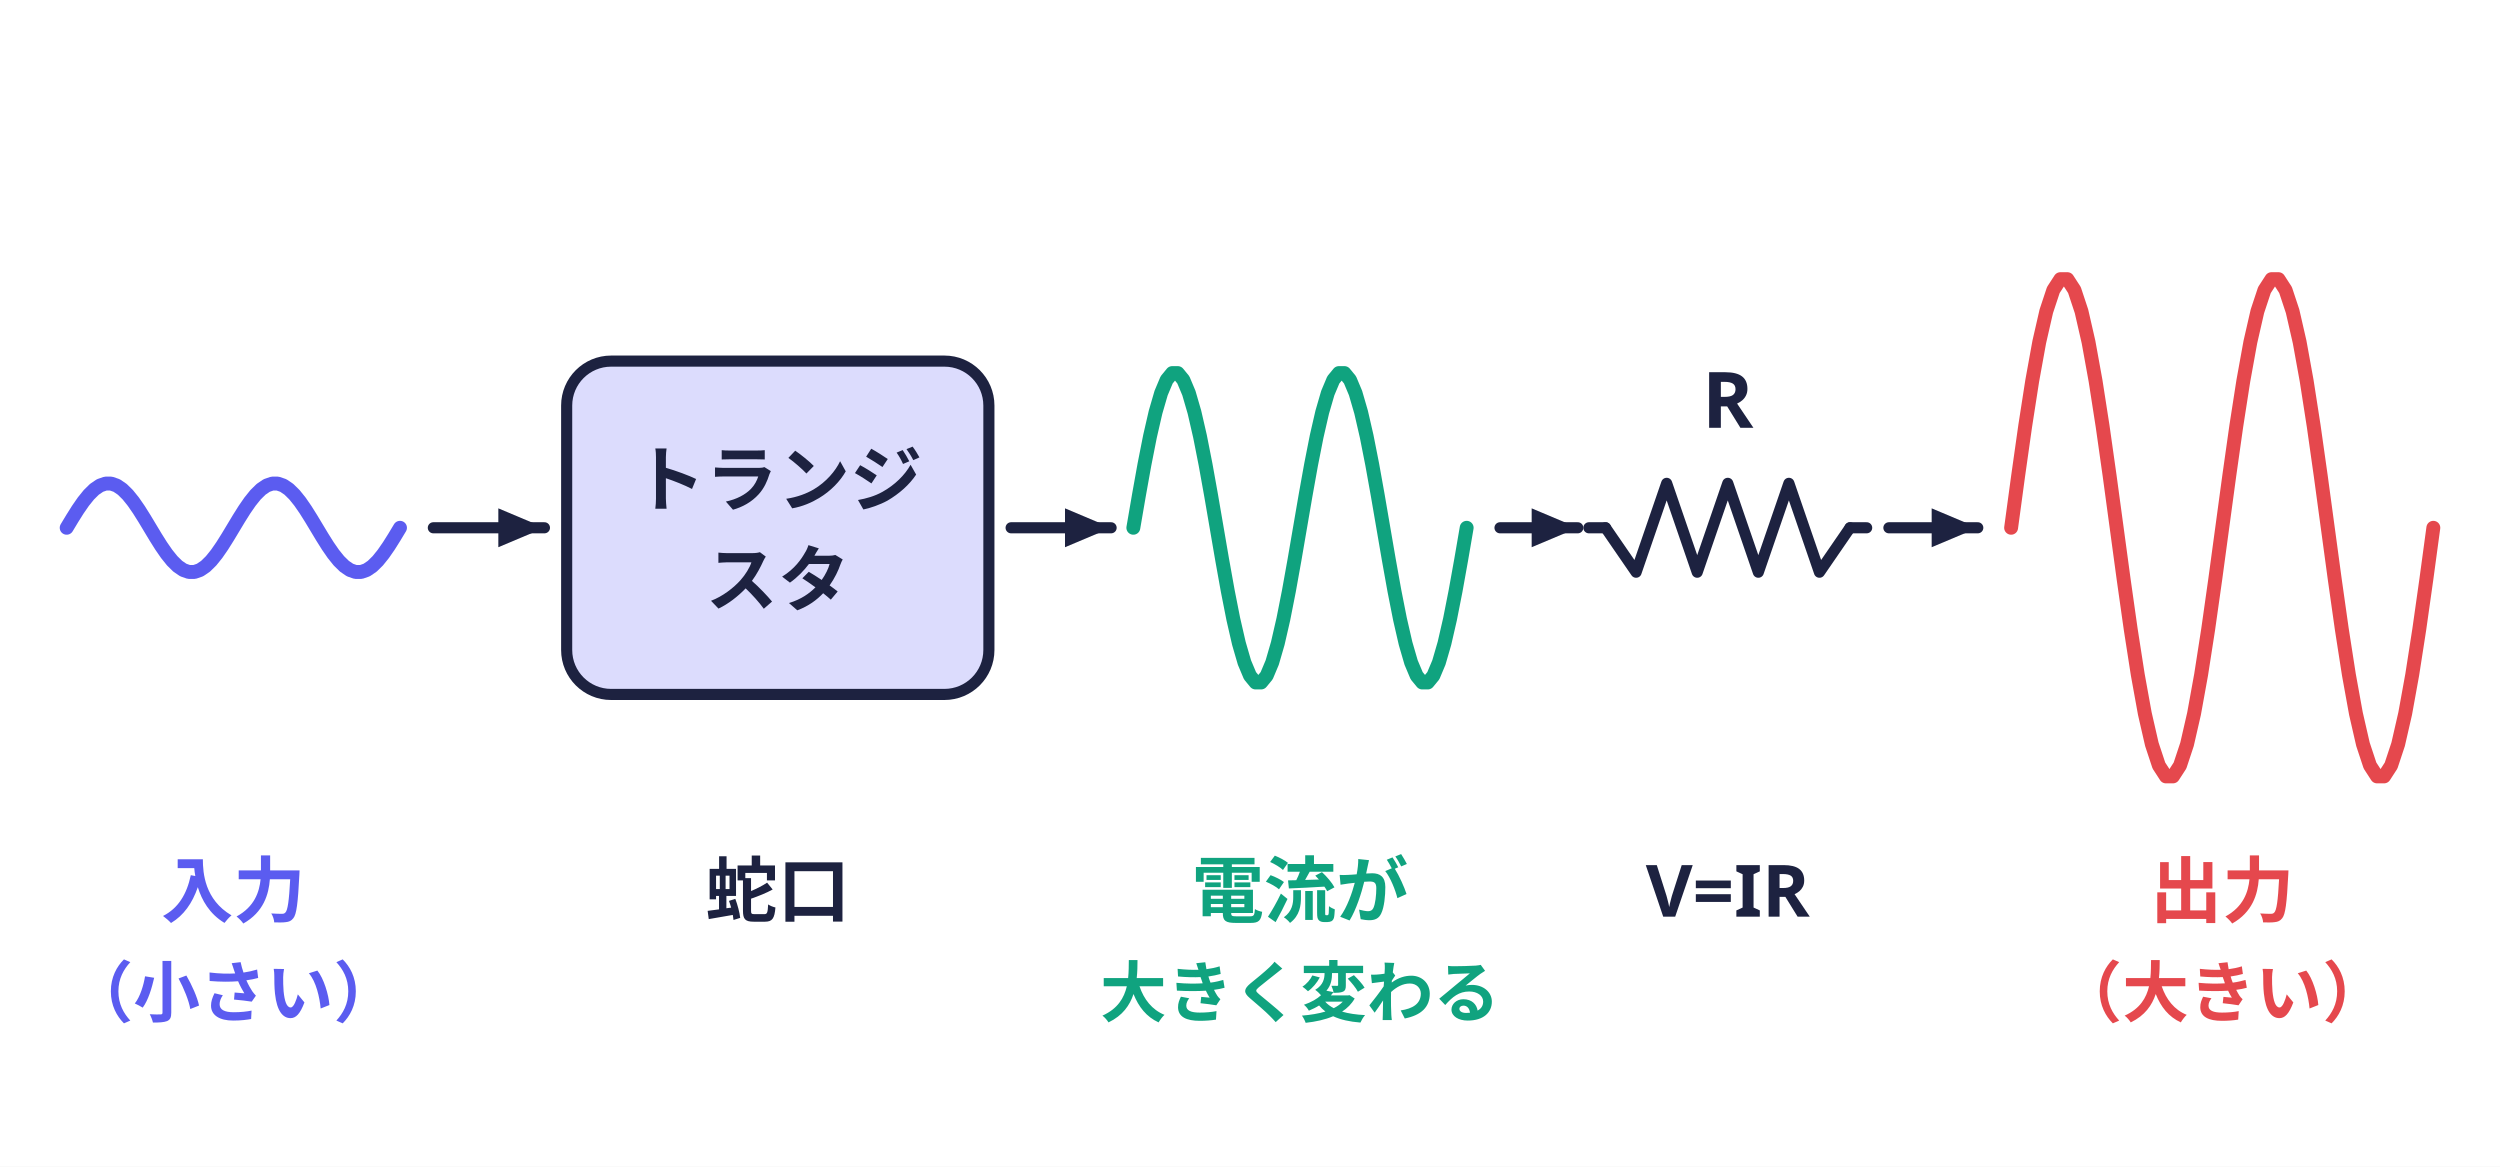
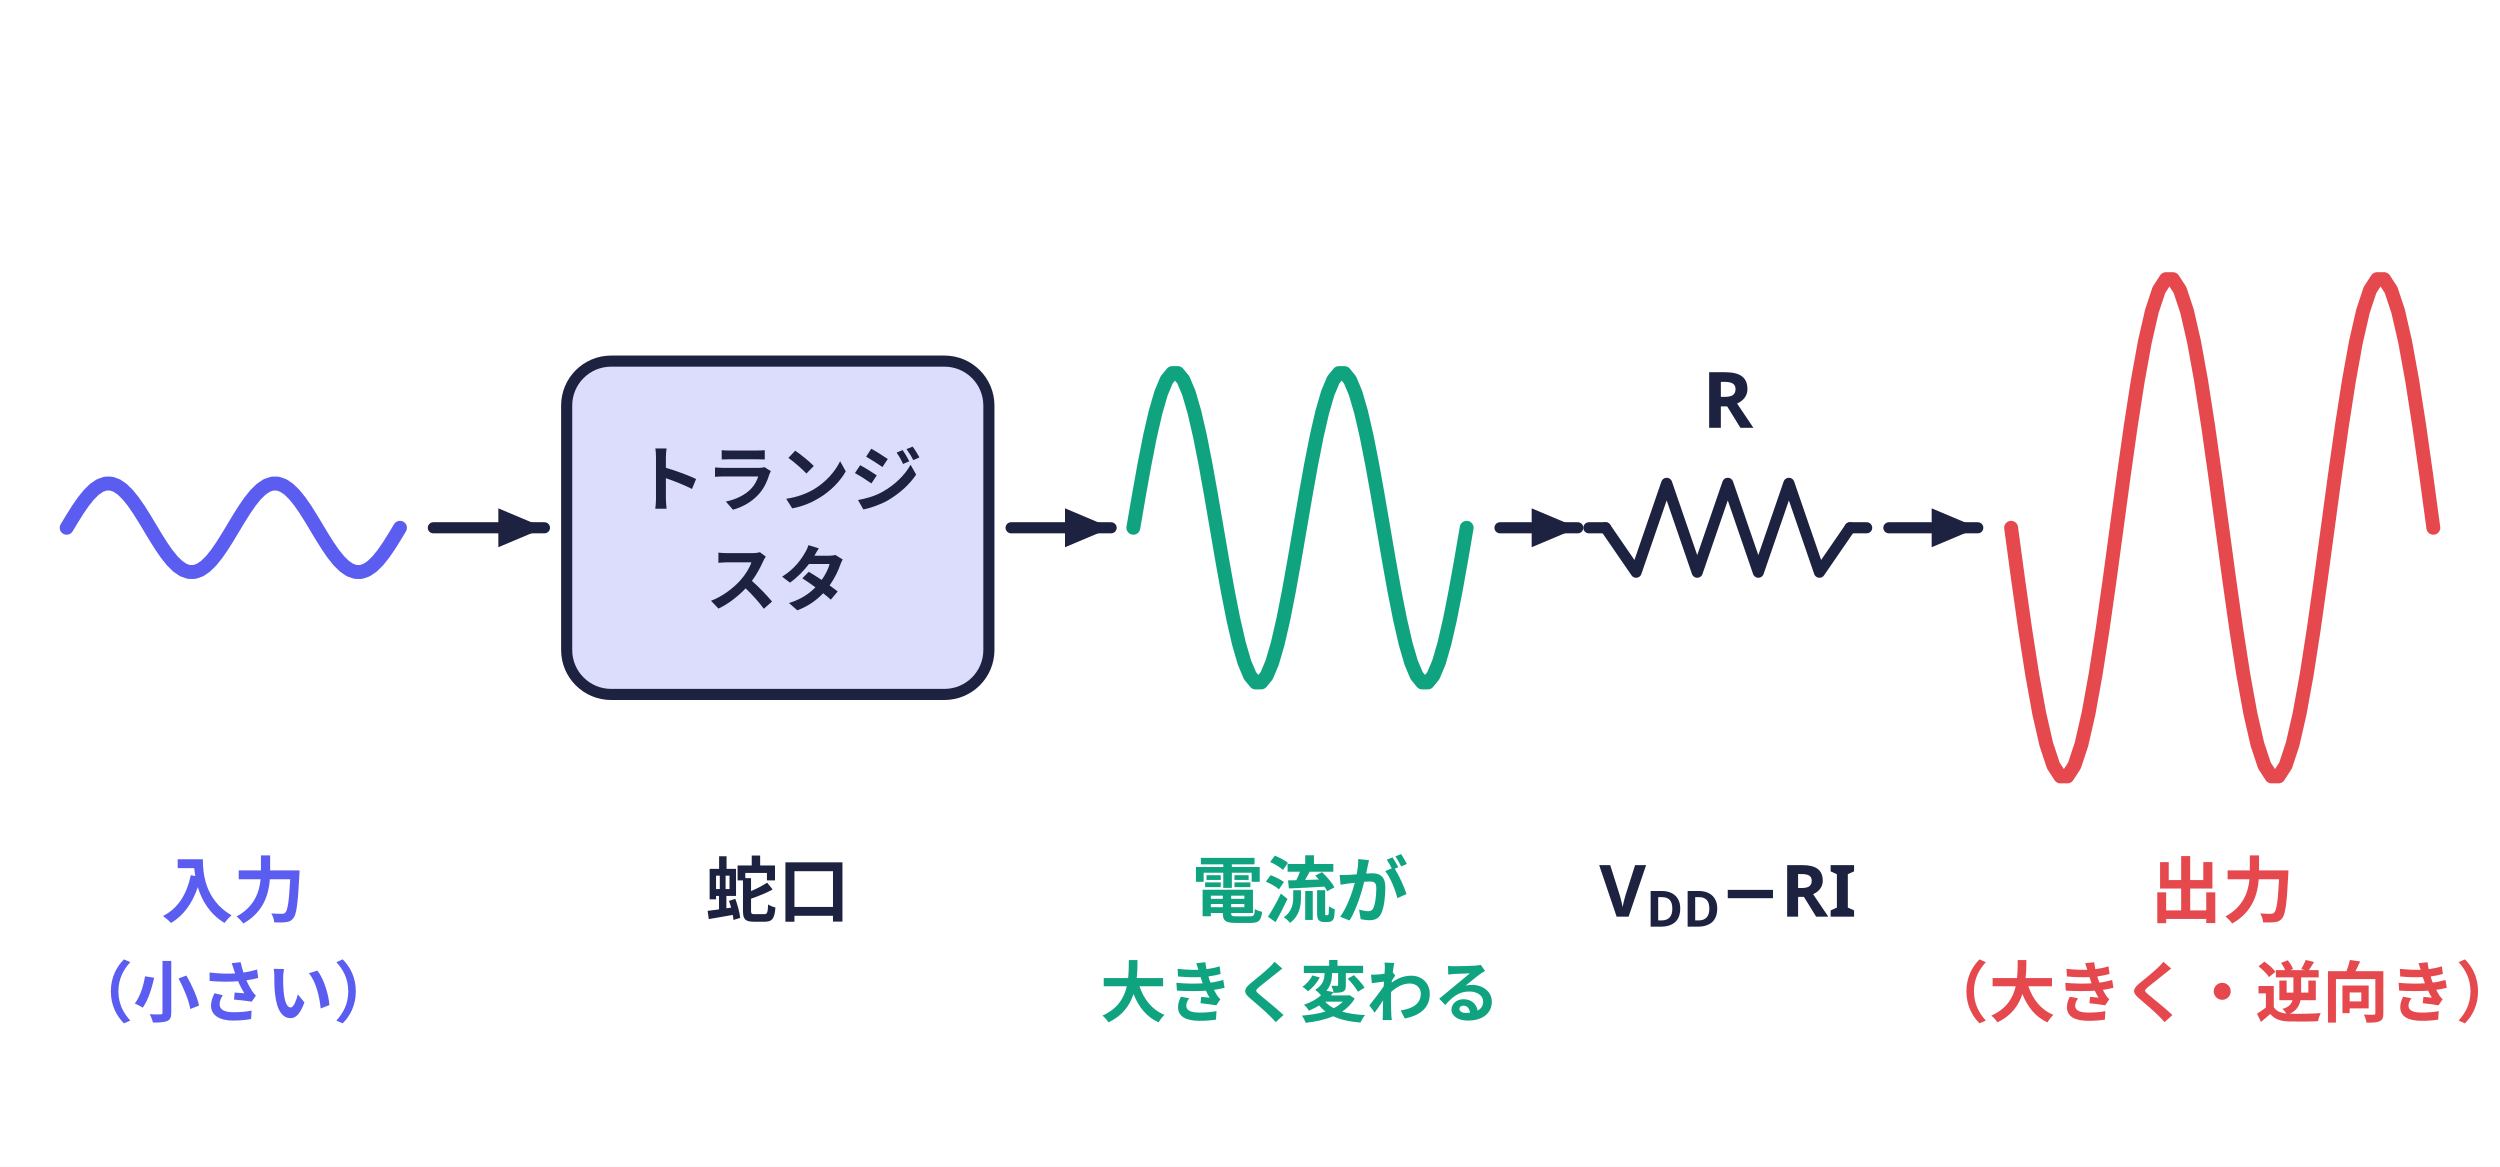
<svg xmlns="http://www.w3.org/2000/svg" viewBox="0 0 450 210" width="450" height="210">
  <rect width="450" height="210" fill="#fff" />
  <polyline points="12.0,95.0 13.0,93.337 14.0,91.746 15.0,90.298 16.0,89.055 17.0,88.072 18.0,87.392 19.0,87.044 20.0,87.044 21.0,87.392 22.0,88.072 23.0,89.055 24.0,90.298 25.0,91.746 26.0,93.337 27.0,95.0 28.0,96.663 29.0,98.254 30.0,99.702 31.0,100.945 32.0,101.928 33.0,102.608 34.0,102.956 35.0,102.956 36.0,102.608 37.0,101.928 38.0,100.945 39.0,99.702 40.0,98.254 41.0,96.663 42.0,95 43.0,93.337 44.0,91.746 45.0,90.298 46.0,89.055 47.0,88.072 48.0,87.392 49.0,87.044 50.0,87.044 51.0,87.392 52.0,88.072 53.0,89.055 54.0,90.298 55.0,91.746 56.0,93.337 57.0,95.0 58.0,96.663 59.0,98.254 60.0,99.702 61.0,100.945 62.0,101.928 63.0,102.608 64.0,102.956 65.0,102.956 66.0,102.608 67.0,101.928 68.0,100.945 69.0,99.702 70.0,98.254 71.0,96.663 72.0,95" fill="none" stroke="#5b5cf0" stroke-width="2.5" stroke-linejoin="round" stroke-linecap="round" />
  <polyline points="78,95 98,95" fill="none" stroke="#1d2240" stroke-width="2" stroke-linejoin="round" stroke-linecap="round" />
  <polygon points="98,95 89.7,98.5 89.7,91.5" fill="#1d2240" />
  <rect x="102" y="65" width="76" height="60" rx="8" fill="#dcdcfd" stroke="#1d2240" stroke-width="2" />
  <text x="140" y="91" text-anchor="middle" font-size="13" fill="#1d2240" font-weight="600" font-family="Hiragino Sans, Noto Sans JP, sans-serif">トランジ</text>
  <text x="140" y="109" text-anchor="middle" font-size="13" fill="#1d2240" font-weight="600" font-family="Hiragino Sans, Noto Sans JP, sans-serif">スタ</text>
  <polyline points="182,95 200,95" fill="none" stroke="#1d2240" stroke-width="2" stroke-linejoin="round" stroke-linecap="round" />
  <polygon points="200,95 191.7,98.5 191.7,91.5" fill="#1d2240" />
  <polyline points="204.0,95.0 205.0,89.178 206.0,83.611 207.0,78.542 208.0,74.192 209.0,70.751 210.0,68.37 211.0,67.153 212.0,67.153 213.0,68.37 214.0,70.751 215.0,74.192 216.0,78.542 217.0,83.611 218.0,89.178 219.0,95 220.0,100.822 221.0,106.389 222.0,111.458 223.0,115.808 224.0,119.249 225.0,121.63 226.0,122.847 227.0,122.847 228.0,121.63 229.0,119.249 230.0,115.808 231.0,111.458 232.0,106.389 233.0,100.822 234.0,95 235.0,89.178 236.0,83.611 237.0,78.542 238.0,74.192 239.0,70.751 240.0,68.37 241.0,67.153 242.0,67.153 243.0,68.37 244.0,70.751 245.0,74.192 246.0,78.542 247.0,83.611 248.0,89.178 249.0,95 250.0,100.822 251.0,106.389 252.0,111.458 253.0,115.808 254.0,119.249 255.0,121.63 256.0,122.847 257.0,122.847 258.0,121.63 259.0,119.249 260.0,115.808 261.0,111.458 262.0,106.389 263.0,100.822 264.0,95" fill="none" stroke="#10a37f" stroke-width="2.5" stroke-linejoin="round" stroke-linecap="round" />
  <polyline points="270,95 284,95" fill="none" stroke="#1d2240" stroke-width="2" stroke-linejoin="round" stroke-linecap="round" />
  <polygon points="284,95 275.7,98.5 275.7,91.5" fill="#1d2240" />
  <polyline points="286,95 289.0,95" fill="none" stroke="#1d2240" stroke-width="2" stroke-linejoin="round" stroke-linecap="round" />
  <polyline points="289.0,95 294.5,103 300.0,87 305.5,103 311.0,87 316.5,103 322.0,87 327.5,103 333.0,95" fill="none" stroke="#1d2240" stroke-width="2" stroke-linejoin="round" stroke-linecap="round" />
  <polyline points="333.0,95 336,95" fill="none" stroke="#1d2240" stroke-width="2" stroke-linejoin="round" stroke-linecap="round" />
  <text x="311" y="77" text-anchor="middle" font-size="14" fill="#1d2240" font-weight="600" font-family="Hiragino Sans, Noto Sans JP, sans-serif">R</text>
  <polyline points="340,95 356,95" fill="none" stroke="#1d2240" stroke-width="2" stroke-linejoin="round" stroke-linecap="round" />
  <polygon points="356,95 347.7,98.5 347.7,91.5" fill="#1d2240" />
-   <polyline points="362.0,95.0 363.267,85.644 364.533,76.697 365.8,68.55 367.067,61.558 368.333,56.029 369.6,52.202 370.867,50.247 372.133,50.247 373.4,52.202 374.667,56.029 375.933,61.558 377.2,68.55 378.467,76.697 379.733,85.644 381.0,95 382.267,104.356 383.533,113.303 384.8,121.45 386.067,128.442 387.333,133.971 388.6,137.798 389.867,139.753 391.133,139.753 392.4,137.798 393.667,133.971 394.933,128.442 396.2,121.45 397.467,113.303 398.733,104.356 400.0,95 401.267,85.644 402.533,76.697 403.8,68.55 405.067,61.558 406.333,56.029 407.6,52.202 408.867,50.247 410.133,50.247 411.4,52.202 412.667,56.029 413.933,61.558 415.2,68.55 416.467,76.697 417.733,85.644 419.0,95 420.267,104.356 421.533,113.303 422.8,121.45 424.067,128.442 425.333,133.971 426.6,137.798 427.867,139.753 429.133,139.753 430.4,137.798 431.667,133.971 432.933,128.442 434.2,121.45 435.467,113.303 436.733,104.356 438.0,95" fill="none" stroke="#e5484d" stroke-width="2.5" stroke-linejoin="round" stroke-linecap="round" />
+   <polyline points="362.0,95.0 363.267,104.356 364.533,113.303 365.8,121.45 367.067,128.442 368.333,133.971 369.6,137.798 370.867,139.753 372.133,139.753 373.4,137.798 374.667,133.971 375.933,128.442 377.2,121.45 378.467,113.303 379.733,104.356 381.0,95 382.267,85.644 383.533,76.697 384.8,68.55 386.067,61.558 387.333,56.029 388.6,52.202 389.867,50.247 391.133,50.247 392.4,52.202 393.667,56.029 394.933,61.558 396.2,68.55 397.467,76.697 398.733,85.644 400.0,95 401.267,104.356 402.533,113.303 403.8,121.45 405.067,128.442 406.333,133.971 407.6,137.798 408.867,139.753 410.133,139.753 411.4,137.798 412.667,133.971 413.933,128.442 415.2,121.45 416.467,113.303 417.733,104.356 419.0,95 420.267,85.644 421.533,76.697 422.8,68.55 424.067,61.558 425.333,56.029 426.6,52.202 427.867,50.247 429.133,50.247 430.4,52.202 431.667,56.029 432.933,61.558 434.2,68.55 435.467,76.697 436.733,85.644 438.0,95" fill="none" stroke="#e5484d" stroke-width="2.5" stroke-linejoin="round" stroke-linecap="round" />
  <text x="42" y="165" text-anchor="middle" font-size="13" fill="#5b5cf0" font-weight="600" font-family="Hiragino Sans, Noto Sans JP, sans-serif">入力</text>
  <text x="42" y="183" text-anchor="middle" font-size="12" fill="#5b5cf0" font-weight="600" font-family="Hiragino Sans, Noto Sans JP, sans-serif">（小さい）</text>
  <text x="140" y="165" text-anchor="middle" font-size="13" fill="#1d2240" font-weight="600" font-family="Hiragino Sans, Noto Sans JP, sans-serif">蛇口</text>
  <text x="234" y="165" text-anchor="middle" font-size="13" fill="#10a37f" font-weight="600" font-family="Hiragino Sans, Noto Sans JP, sans-serif">電流が</text>
  <text x="234" y="183" text-anchor="middle" font-size="12" fill="#10a37f" font-weight="600" font-family="Hiragino Sans, Noto Sans JP, sans-serif">大きく変わる</text>
-   <text x="311" y="165" text-anchor="middle" font-size="13" fill="#1d2240" font-weight="600" font-family="Hiragino Sans, Noto Sans JP, sans-serif">V=IR</text>
+   <text x="311" y="165" text-anchor="middle" font-size="13" fill="#1d2240" font-weight="600" font-family="Hiragino Sans, Noto Sans JP, sans-serif">V<tspan baseline-shift="sub" font-size="9">DD</tspan>−RI</text>
  <text x="400" y="165" text-anchor="middle" font-size="13" fill="#e5484d" font-weight="600" font-family="Hiragino Sans, Noto Sans JP, sans-serif">出力</text>
-   <text x="400" y="183" text-anchor="middle" font-size="12" fill="#e5484d" font-weight="600" font-family="Hiragino Sans, Noto Sans JP, sans-serif">（大きい）</text>
+   <text x="400" y="183" text-anchor="middle" font-size="12" fill="#e5484d" font-weight="600" font-family="Hiragino Sans, Noto Sans JP, sans-serif">（大きく・逆向き）</text>
</svg>
